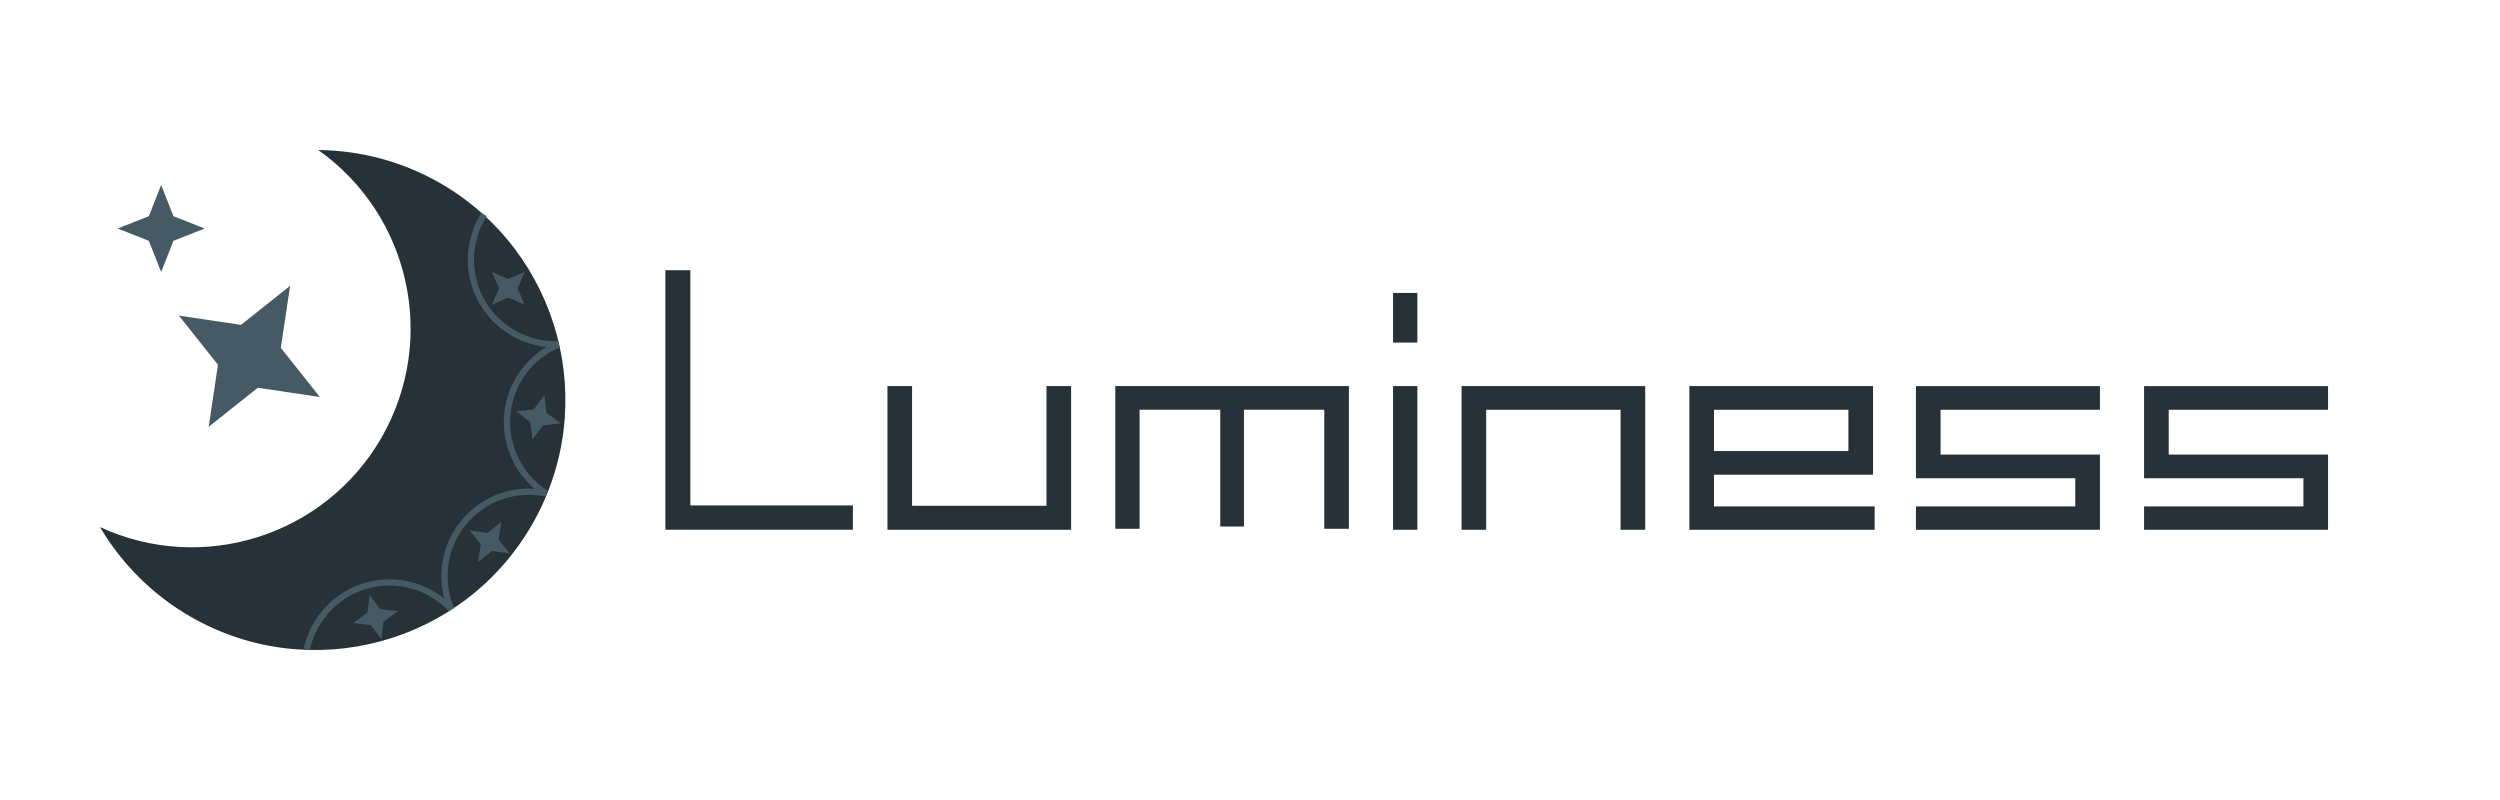
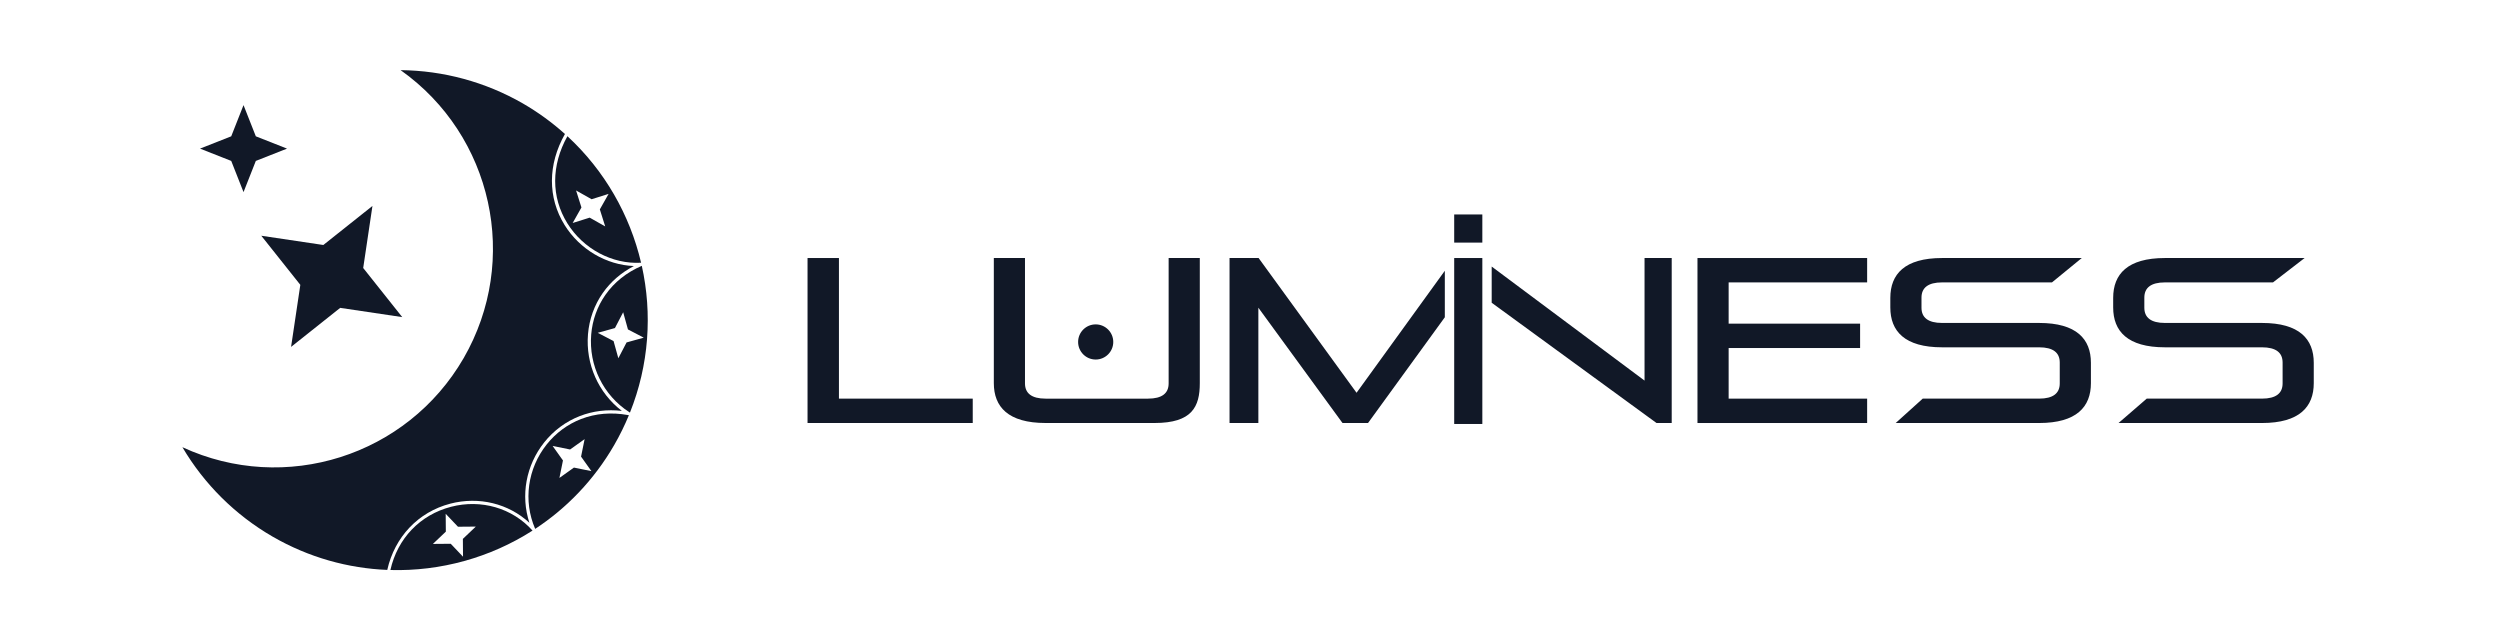
- <svg xmlns="http://www.w3.org/2000/svg" width="250" height="80" viewBox="0 0 66.146 21.167" version="1.1" id="svg8">
-   <defs id="defs2" />
-   <g id="layer1">
-     <g id="layer1-0" transform="matrix(0.06464638,0,0,0.06464638,1.960513,-1.774899)">
-       <g id="g29" transform="translate(-10.60106,-3.513853)">
-         <path transform="matrix(0.4178393,-0.1119597,0.1119597,0.4178393,8.377241,88.12264)" d="M 102.506,114.508 70.977,118.114 52.09,143.616 48.484,112.087 22.982,93.2 54.511,89.594 73.398,64.092 77.004,95.621 Z" id="path4505-5" style="fill:#455a64;fill-opacity:1;stroke:none;stroke-width:1.058;stroke-miterlimit:4;stroke-dasharray:none;stroke-opacity:1;paint-order:normal" />
-         <path transform="matrix(0.7815835,0.2094247,-0.2094247,0.7815835,55.04921,82.49708)" d="M 102.506,114.508 70.977,118.114 52.09,143.616 48.484,112.087 22.982,93.2 54.511,89.594 73.398,64.092 77.004,95.621 Z" id="path4505" style="fill:#455a64;fill-opacity:1;stroke:none;stroke-width:1.058;stroke-miterlimit:4;stroke-dasharray:none;stroke-opacity:1;paint-order:normal" />
-         <path id="path4485" d="M 21.202,246.699 A 102.385,102.385 0 0 0 58.089,283.283 102.385,102.385 0 0 0 197.95,245.807 102.385,102.385 0 0 0 160.474,105.947 102.385,102.385 0 0 0 110.516,92.361 89.587,89.587 0 0 1 136.326,210.229 89.587,89.587 0 0 1 21.202,246.699 Z" style="fill:#263238;fill-opacity:1;stroke:none;stroke-width:1.21;stroke-miterlimit:4;stroke-dasharray:none;stroke-opacity:1;paint-order:normal" />
-         <path transform="matrix(0.05954155,-0.2222121,0.2222121,0.05954155,153.8651,260.5376)" d="M 102.506,114.508 70.977,118.114 52.09,143.616 48.484,112.087 22.982,93.2 54.511,89.594 73.398,64.092 77.004,95.621 Z" id="path4505-5-6" style="fill:#455a64;fill-opacity:1;stroke:none;stroke-width:1.058;stroke-miterlimit:4;stroke-dasharray:none;stroke-opacity:1;paint-order:normal" />
-         <path transform="matrix(0,-0.2300509,0.2300509,0,176.7376,216.2129)" d="M 102.506,114.508 70.977,118.114 52.09,143.616 48.484,112.087 22.982,93.2 54.511,89.594 73.398,64.092 77.004,95.621 Z" id="path4505-5-6-3" style="fill:#455a64;fill-opacity:1;stroke:none;stroke-width:1.058;stroke-miterlimit:4;stroke-dasharray:none;stroke-opacity:1;paint-order:normal" />
-         <path transform="matrix(0.1992299,-0.1150254,0.1150254,0.1992299,109.509,270.0712)" d="M 102.506,114.508 70.977,118.114 52.09,143.616 48.484,112.087 22.982,93.2 54.511,89.594 73.398,64.092 77.004,95.621 Z" id="path4505-5-6-8" style="fill:#455a64;fill-opacity:1;stroke:none;stroke-width:1.058;stroke-miterlimit:4;stroke-dasharray:none;stroke-opacity:1;paint-order:normal" />
-         <path transform="matrix(-0.1992299,-0.1150254,0.1150254,-0.1992299,188.8536,176.8878)" d="M 102.506,114.508 70.977,118.114 52.09,143.616 48.484,112.087 22.982,93.2 54.511,89.594 73.398,64.092 77.004,95.621 Z" id="path4505-5-6-3-3" style="fill:#455a64;fill-opacity:1;stroke:none;stroke-width:1.058;stroke-miterlimit:4;stroke-dasharray:none;stroke-opacity:1;paint-order:normal" />
-         <path id="path4597" d="m 105.877,296.558 a 34.581,34.581 45 0 1 24.836,-26.033 34.581,34.581 45 0 1 34.253,9.832" style="fill:none;fill-opacity:1;stroke:#455a64;stroke-width:2.56;stroke-miterlimit:4;stroke-dasharray:none;stroke-opacity:1;paint-order:normal" />
-         <path id="path4597-9" d="m 164.966,280.357 a 34.581,34.581 45 0 1 5.151,-35.609 34.581,34.581 45 0 1 33.611,-11.841" style="fill:none;fill-opacity:1;stroke:#455a64;stroke-width:2.56;stroke-miterlimit:4;stroke-dasharray:none;stroke-opacity:1;paint-order:normal" />
-         <path id="path4597-9-1" d="m 203.728,232.907 a 34.581,34.581 45 0 1 -15.831,-32.31 34.581,34.581 45 0 1 21.076,-28.735" style="fill:none;fill-opacity:1;stroke:#455a64;stroke-width:2.56;stroke-miterlimit:4;stroke-dasharray:none;stroke-opacity:1;paint-order:normal" />
-         <path id="path4597-9-1-9" d="m 208.973,171.862 a 34.581,34.581 45 0 1 -31.455,-17.469 34.581,34.581 45 0 1 0.876,-35.625" style="fill:none;fill-opacity:1;stroke:#455a64;stroke-width:2.56;stroke-miterlimit:4;stroke-dasharray:none;stroke-opacity:1;paint-order:normal" />
-       </g>
-       <text xml:space="preserve" style="font-style:normal;font-weight:normal;font-size:10.583px;line-height:1.25;font-family:sans-serif;letter-spacing:0px;word-spacing:0px;fill:#000000;fill-opacity:1;stroke:none;stroke-width:0.265" x="8.315" y="281.503" id="text3736" />
-     </g>
-     <g aria-label="Luminess" id="text90" style="font-style:normal;font-weight:normal;font-size:8.467px;line-height:1.25;font-family:sans-serif;fill:#263238;fill-opacity:1;stroke:none;stroke-width:0.265">
-       <path d="m 18.265,13.373 h 4.301 v 0.643 H 17.605 V 7.15 h 0.66 z" style="font-style:normal;font-variant:normal;font-weight:normal;font-stretch:normal;font-size:8.467px;font-family:Makinas;-inkscape-font-specification:Makinas;fill:#263238;fill-opacity:1;stroke-width:0.265" id="path32" />
-       <path d="m 27.688,10.215 h 0.652 v 3.802 h -4.86 v -3.802 h 0.652 v 3.167 h 3.556 z" style="font-style:normal;font-variant:normal;font-weight:normal;font-stretch:normal;font-size:8.467px;font-family:Makinas;-inkscape-font-specification:Makinas;fill:#263238;fill-opacity:1;stroke-width:0.265" id="path34" />
-       <path d="m 29.509,10.215 h 6.181 v 3.776 h -0.652 v -3.15 h -2.125 v 3.09 h -0.627 v -3.09 h -2.134 v 3.15 h -0.643 z" style="font-style:normal;font-variant:normal;font-weight:normal;font-stretch:normal;font-size:8.467px;font-family:Makinas;-inkscape-font-specification:Makinas;fill:#263238;fill-opacity:1;stroke-width:0.265" id="path36" />
-       <path d="M 37.501,14.017 H 36.858 v -3.802 h 0.643 z m 0,-4.953 H 36.858 V 7.751 h 0.643 z" style="font-style:normal;font-variant:normal;font-weight:normal;font-stretch:normal;font-size:8.467px;font-family:Makinas;-inkscape-font-specification:Makinas;fill:#263238;fill-opacity:1;stroke-width:0.265" id="path38" />
-       <path d="m 38.67,10.215 h 4.86 v 3.802 h -0.652 v -3.175 h -3.556 v 3.175 h -0.652 z" style="font-style:normal;font-variant:normal;font-weight:normal;font-stretch:normal;font-size:8.467px;font-family:Makinas;-inkscape-font-specification:Makinas;fill:#263238;fill-opacity:1;stroke-width:0.265" id="path40" />
-       <path d="m 45.35,13.399 h 4.25 v 0.618 h -4.902 v -3.802 h 4.86 v 2.345 h -4.208 z m 3.556,-2.557 h -3.556 v 1.092 h 3.556 z" style="font-style:normal;font-variant:normal;font-weight:normal;font-stretch:normal;font-size:8.467px;font-family:Makinas;-inkscape-font-specification:Makinas;fill:#263238;fill-opacity:1;stroke-width:0.265" id="path42" />
-       <path d="m 55.561,10.842 h -4.216 v 1.185 h 4.216 v 1.99 h -4.868 v -0.618 h 4.216 v -0.745 h -4.216 v -2.438 h 4.868 z" style="font-style:normal;font-variant:normal;font-weight:normal;font-stretch:normal;font-size:8.467px;font-family:Makinas;-inkscape-font-specification:Makinas;fill:#263238;fill-opacity:1;stroke-width:0.265" id="path44" />
-       <path d="m 61.597,10.842 h -4.216 v 1.185 h 4.216 v 1.99 h -4.868 v -0.618 h 4.216 v -0.745 h -4.216 v -2.438 h 4.868 z" style="font-style:normal;font-variant:normal;font-weight:normal;font-stretch:normal;font-size:8.467px;font-family:Makinas;-inkscape-font-specification:Makinas;fill:#263238;fill-opacity:1;stroke-width:0.265" id="path46" />
-     </g>
+ <svg xmlns="http://www.w3.org/2000/svg" id="_レイヤー_1" viewBox="0 0 2000 500">
+   <g>
+     <path d="m360.19,402.93c22.95-5.97,46.66-.1,63.34,15.33-7.13-21.79-2.81-45.94,11.84-64.35,7.54-9.48,17.4-16.76,28.51-21.07,10.54-4.09,21.82-5.47,33.6-4.12-18.78-14.37-29.07-37.4-27.09-61.35.99-11.93,5.07-23.32,11.81-32.94,6.31-9,14.66-16.24,24.9-21.6-22.01-.83-43.29-13.28-55.43-32.82-13.61-21.92-13.5-48.46.29-72.81-10.2-9.16-21.49-17.41-33.84-24.54-29.74-17.07-63.36-26.21-97.64-26.55,73.76,52.26,95.62,152.07,50.45,230.37-45.31,78.34-142.86,109.24-225.01,71.28,17.48,29.64,42.32,54.26,72.1,71.5,29.02,16.75,60.48,25.4,91.79,26.67,5.93-26.37,24.77-46.32,50.39-52.99Z" style="fill:#111827;" />
+     <path id="path4505-5" d="m229.62,118.89l-24.96,9.84-9.84,24.96-9.84-24.96-24.96-9.84,24.96-9.84,9.84-24.96,9.84,24.96,24.96,9.84Z" style="fill:#111827;" />
+     <path id="path4505" d="m321.79,253.69l-49.64-7.4-39.29,31.23,7.4-49.64-31.23-39.29,49.64,7.4,39.29-31.23-7.4,49.64,31.23,39.29Z" style="fill:#111827;" />
+     <path d="m502.43,332.06c-13.27-2.42-25.93-1.35-37.62,3.18-10.69,4.14-20.17,11.16-27.42,20.27-15.36,19.31-18.92,45.17-9.29,67.5l.04.09c25.24-16.59,47.11-39.16,63.24-67.11,4.49-7.78,8.39-15.74,11.73-23.82l-.67-.12Zm-43.28,42.01l-11.62,8.28,2.84-13.98-8.28-11.62,13.98,2.84,11.62-8.28-2.84,13.98,8.28,11.62-13.98-2.84Z" style="fill:#111827;" />
+     <path d="m513.43,212.66h0c-12.23,5.31-22.03,13.13-29.11,23.24-6.48,9.24-10.4,20.19-11.35,31.67-2.06,24.85,9.59,48.65,30.4,62.13l.59.38c15.29-38.2,17.98-79.1,9.48-117.42Zm-12.17,61.29l-6.59,12.65-3.82-13.75-12.65-6.59,13.75-3.82,6.59-12.65,3.82,13.75,12.65,6.59-13.75,3.82Z" style="fill:#111827;" />
+     <path d="m425.94,424.39c-16.08-17.96-41.02-25.22-65.1-18.96-24.66,6.42-42.8,25.18-48.52,50.58,40.12,1.12,79.85-9.89,113.7-31.53l-.08-.09Zm-55.52,20.98l-9.83-10.35-14.27.12,10.35-9.83-.12-14.27,9.83,10.35,14.27-.12-10.35,9.83.12,14.27Z" style="fill:#111827;" />
+     <path d="m453.93,108.97c-13.03,23.37-13.07,48.72-.06,69.66,12.72,20.49,35.88,32.88,58.98,31.55h.02c-8.98-38.18-29.09-73.67-58.94-101.21Zm30.23,72.16l-12.42-7.02-13.61,4.29,7.02-12.42-4.29-13.61,12.42,7.02,13.61-4.29-7.02,12.42,4.29,13.61Z" style="fill:#111827;" />
+   </g>
+   <g>
+     <path d="m646.03,338.4v-131.98h25.12v112.48h107.04v19.5h-132.17Z" style="fill:#111827;" />
+     <path d="m836.49,338.4c-29.99,0-41.43-12.94-41.43-31.87v-100.11h24.93v100.3c0,7.87,5.25,12.19,16.5,12.19h81.92c11.25,0,16.5-4.31,16.5-12.19v-100.3h24.93v100.11c0,18.93-6.19,31.87-36.18,31.87h-87.17Z" style="fill:#111827;" />
+     <path d="m1357.98,338.4v-131.98h135.73v19.5h-110.8v33h105.17v19.5h-105.17v40.49h110.8v19.5h-135.73Z" style="fill:#111827;" />
+     <path d="m1516.57,338.4l21.61-19.5h93.12c11.25,0,16.5-4.31,16.5-12.19v-16.68c0-7.87-5.25-12.18-16.5-12.18h-77.61c-29.99,0-41.43-12.94-41.43-31.87v-7.69c0-18.93,11.44-31.87,41.43-31.87h111.73l-23.84,19.5h-87.89c-11.25,0-16.5,4.31-16.5,12.19v8.06c0,7.87,5.25,12.19,16.5,12.19h77.61c29.99,0,41.43,12.94,41.43,31.87v16.31c0,18.93-11.43,31.87-41.43,31.87h-114.73Z" style="fill:#111827;" />
+     <path d="m1694.84,338.4l22.55-19.5h92.19c11.25,0,16.5-4.31,16.5-12.19v-16.68c0-7.87-5.25-12.18-16.5-12.18h-77.61c-30,0-41.43-12.94-41.43-31.87v-7.69c0-18.93,11.43-31.87,41.43-31.87h111.73l-25.3,19.5h-86.43c-11.25,0-16.5,4.31-16.5,12.19v8.06c0,7.87,5.25,12.19,16.5,12.19h77.61c29.99,0,41.43,12.94,41.43,31.87v16.31c0,18.93-11.43,31.87-41.43,31.87h-114.73Z" style="fill:#111827;" />
+     <polygon points="1155.86 216.61 1085.24 314.22 1006.88 206.42 983.63 206.42 983.63 338.4 1006.69 338.4 1006.69 246.17 1073.99 338.4 1094.43 338.4 1155.86 253.81 1155.86 216.61" style="fill:#111827;" />
+     <path d="m1163.36,339.18v-132.76h22.51v132.76h-22.51Z" style="fill:#111827;" />
+     <path d="m1163.36,171.57v22.51h22.51v-22.51h-22.51Z" style="fill:#111827;" />
+     <path d="m862.49,273.57h0c0,7.76,6.29,14.06,14.06,14.06h0c7.76,0,14.06-6.29,14.06-14.06h0c0-7.76-6.29-14.06-14.06-14.06h0c-7.76,0-14.06,6.29-14.06,14.06Z" style="fill:#111827;" />
+     <polygon points="1315.63 206.42 1315.63 304.47 1193.35 213.24 1193.35 242.2 1325.19 338.4 1337.37 338.4 1337.37 206.42 1315.63 206.42" style="fill:#111827;" />
  </g>
</svg>
